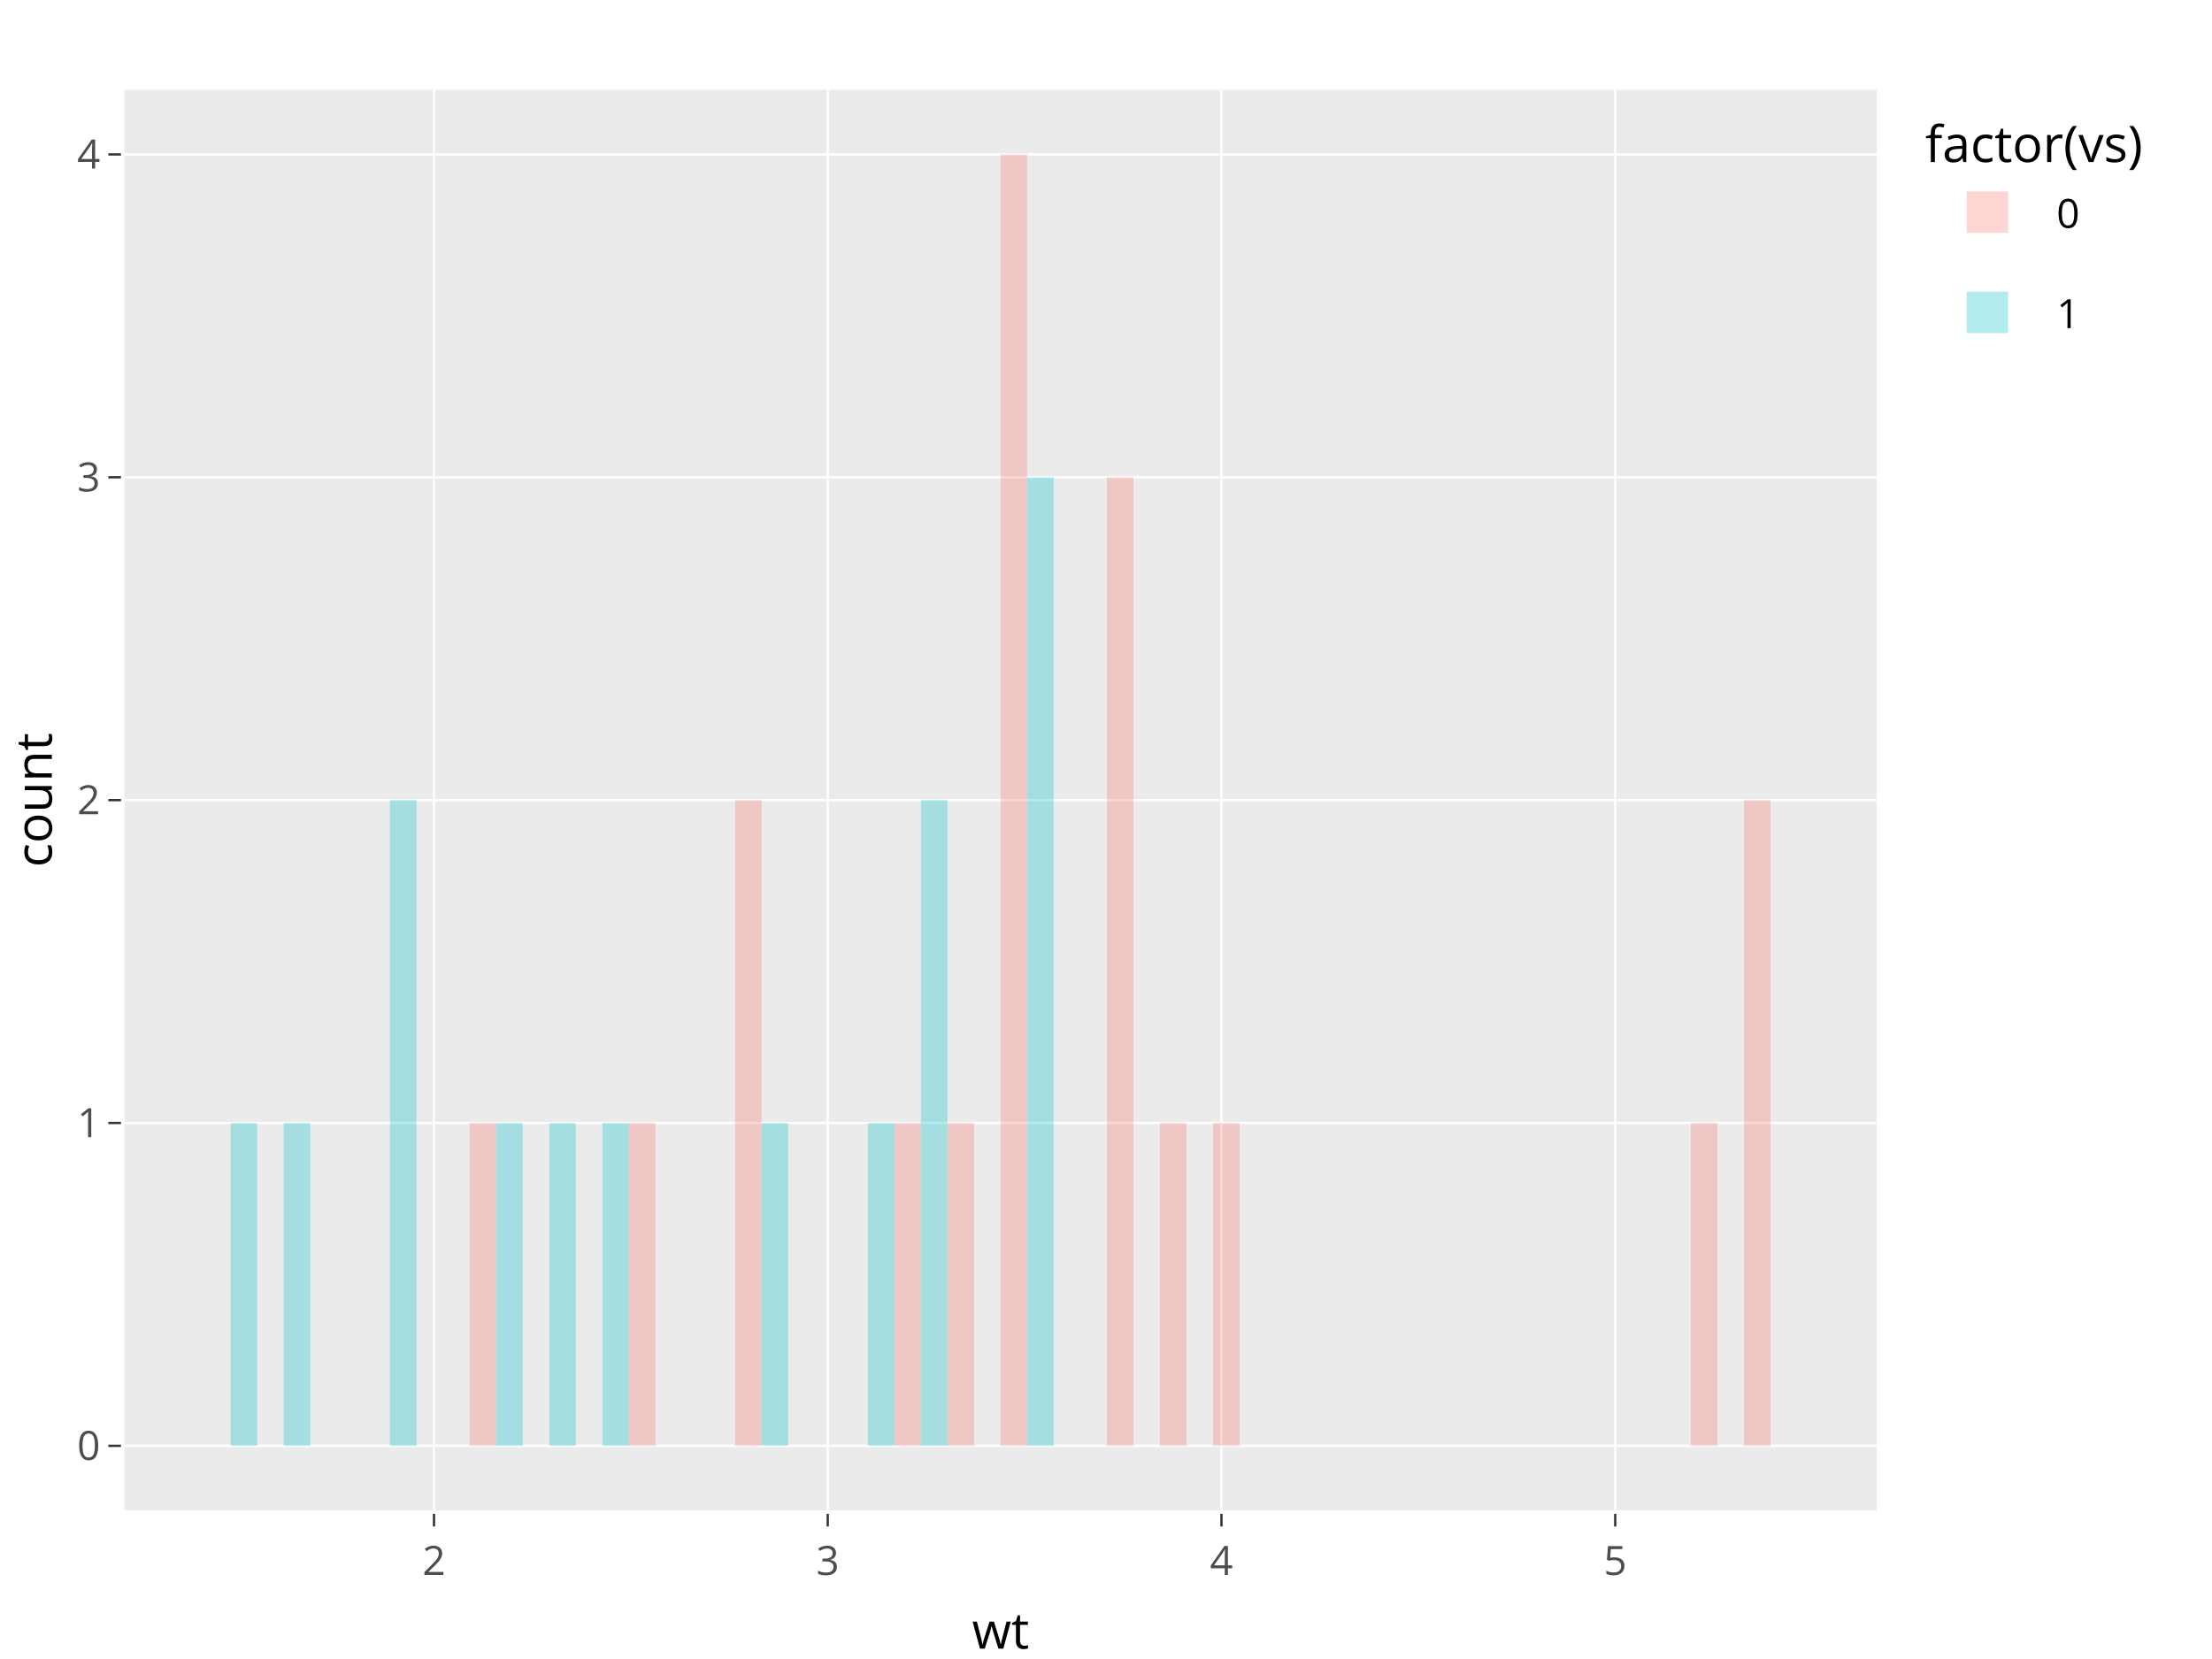
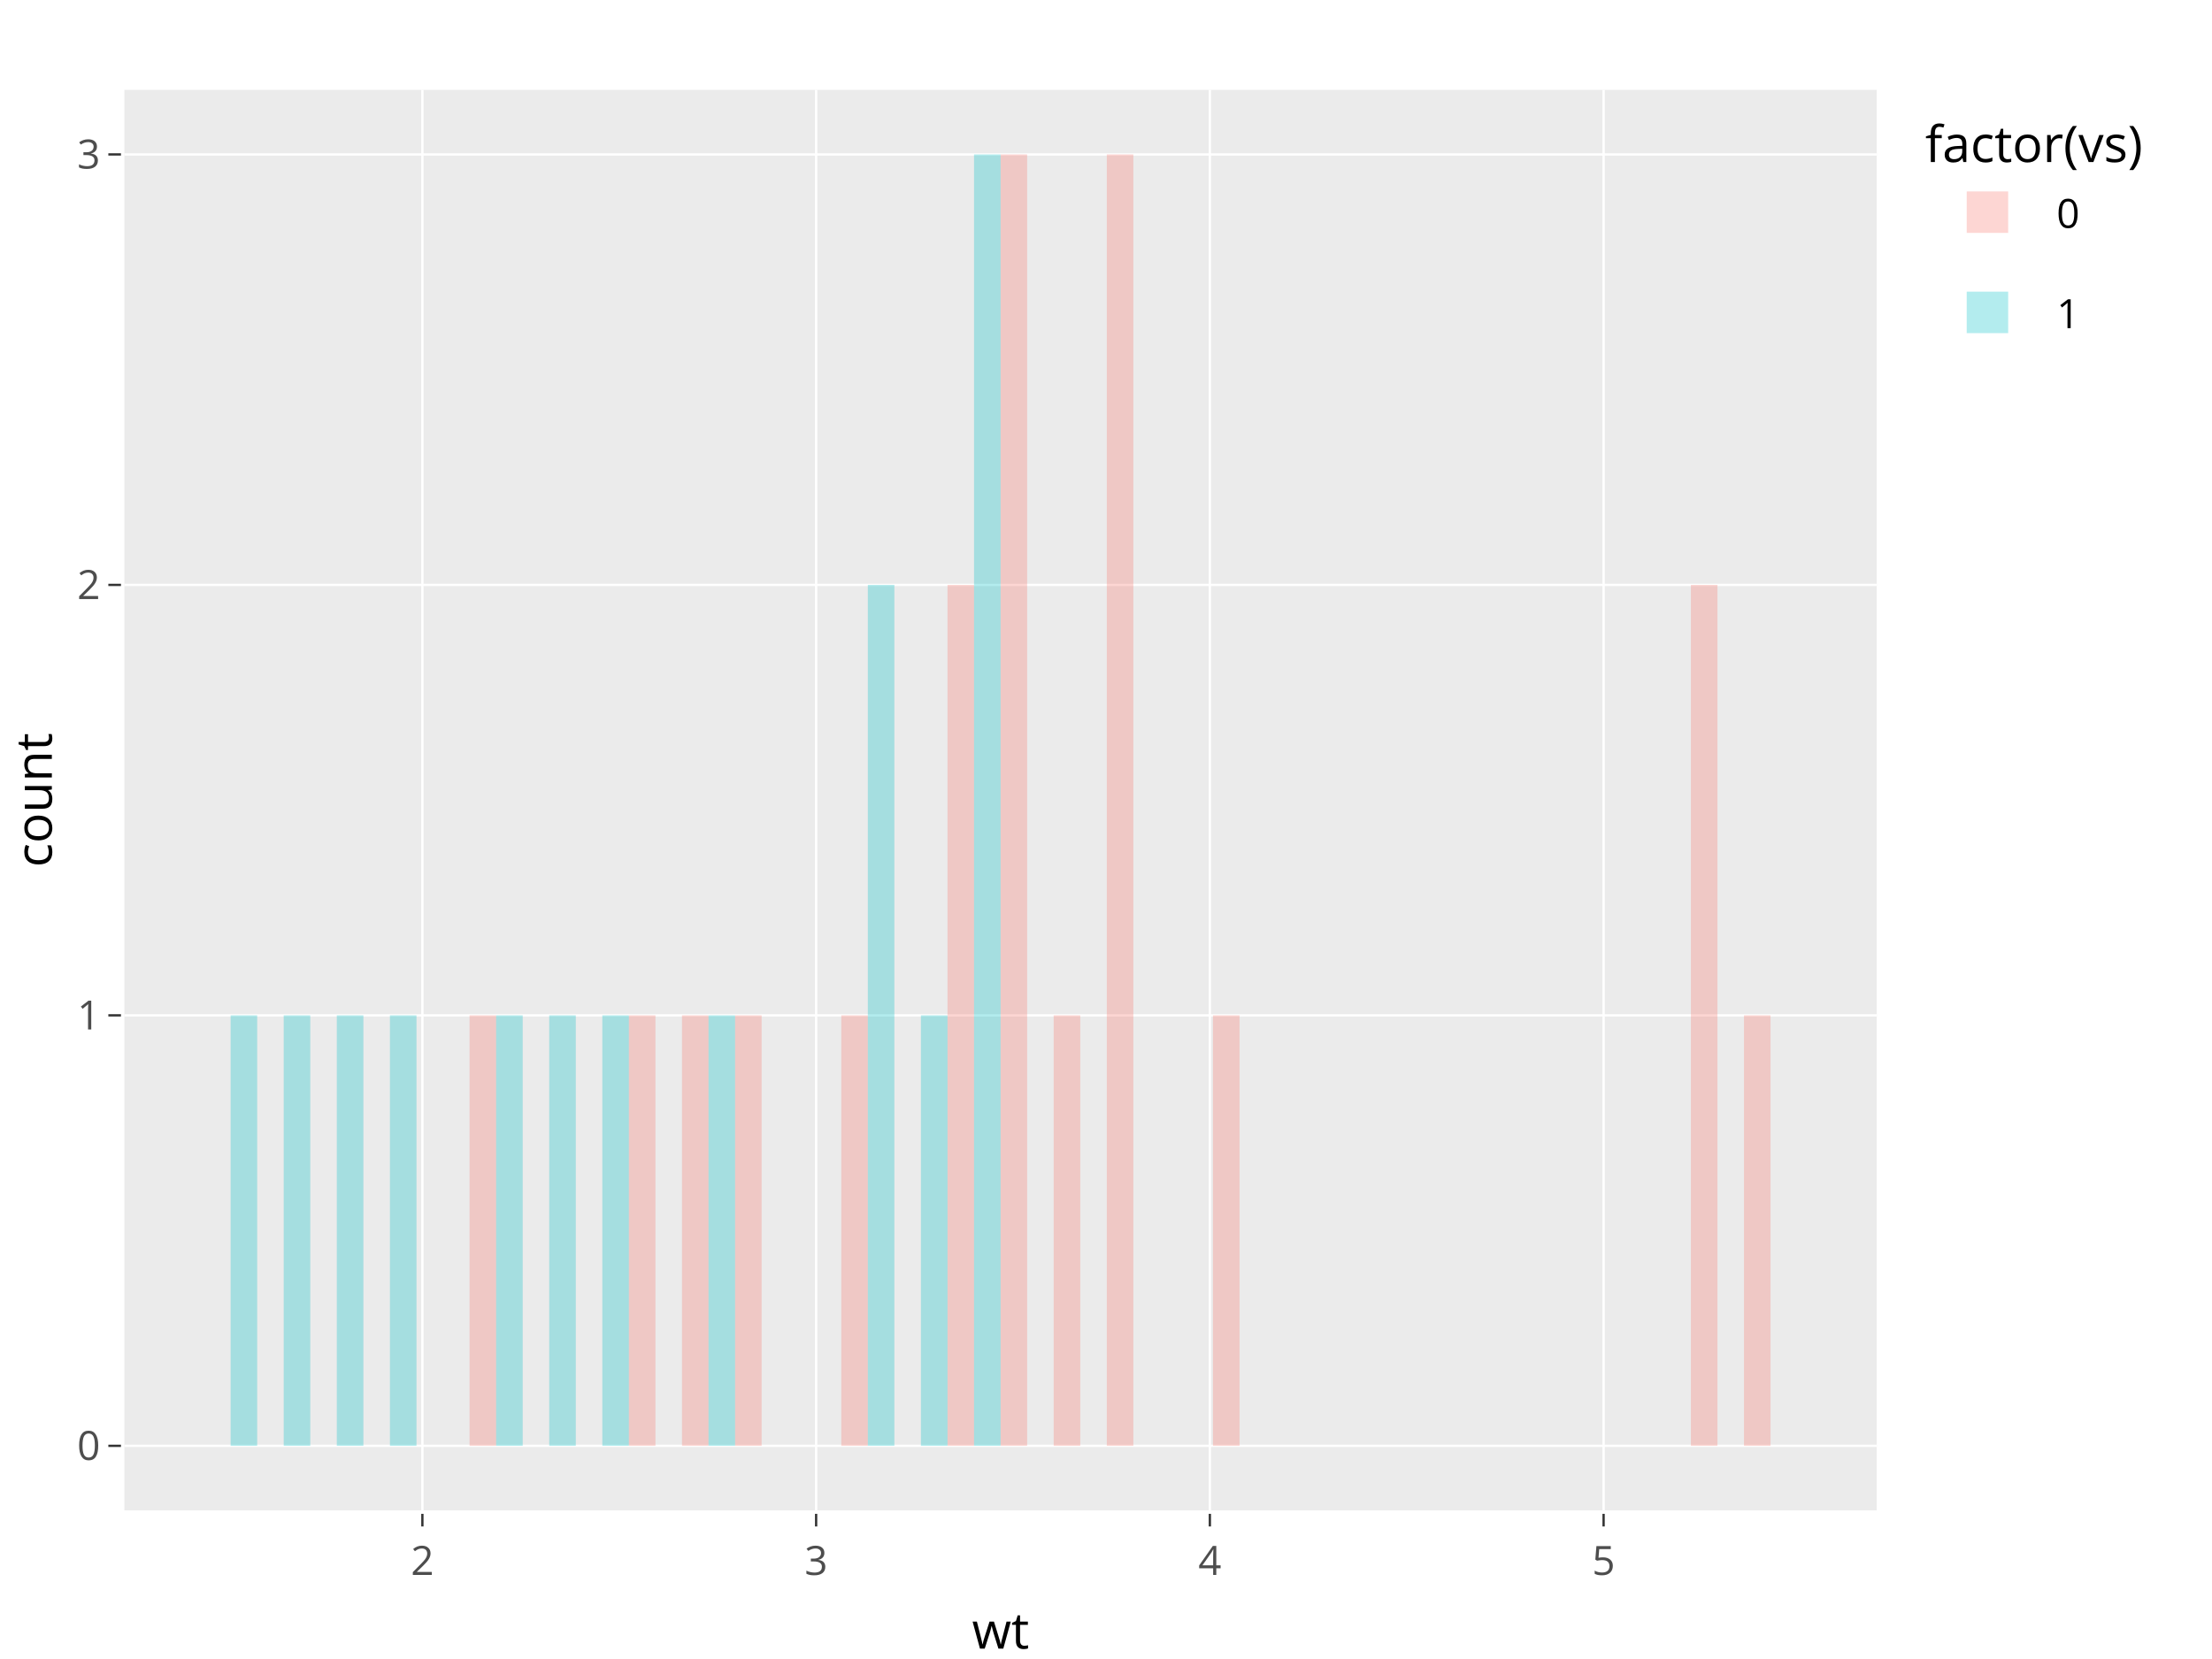
<svg xmlns="http://www.w3.org/2000/svg" class="main-svg" width="640" height="480" style="" viewBox="0 0 640 480">
  <rect x="0" y="0" width="640" height="480" style="fill: rgb(255, 255, 255); fill-opacity: 1;" />
  <defs id="defs-">
    <g class="clips">
      <clipPath id="clipxyplot" class="plotclip">
        <rect width="507" height="411" />
      </clipPath>
      <clipPath class="axesclip" id="clipx">
        <rect x="36" y="0" width="507" height="480" />
      </clipPath>
      <clipPath class="axesclip" id="clipy">
        <rect x="0" y="26" width="640" height="411" />
      </clipPath>
      <clipPath class="axesclip" id="clipxy">
        <rect x="36" y="26" width="507" height="411" />
      </clipPath>
    </g>
    <g class="gradients" />
    <g class="patterns" />
  </defs>
  <g class="bglayer">
    <rect class="bg" x="36" y="26" width="507" height="411" style="fill: rgb(235, 235, 235); fill-opacity: 1; stroke-width: 0;" />
  </g>
  <g class="layer-below">
    <g class="imagelayer" />
    <g class="shapelayer" />
  </g>
  <g class="cartesianlayer">
    <g class="subplot xy">
      <g class="layer-subplot">
        <g class="shapelayer" />
        <g class="imagelayer" />
      </g>
      <g class="gridlayer">
        <g class="x">
-           <path class="xgrid crisp" transform="translate(125.57,0)" d="M0,26v411" style="stroke: rgb(255, 255, 255); stroke-opacity: 1; stroke-width: 0.664px;" />
-           <path class="xgrid crisp" transform="translate(239.49,0)" d="M0,26v411" style="stroke: rgb(255, 255, 255); stroke-opacity: 1; stroke-width: 0.664px;" />
-           <path class="xgrid crisp" transform="translate(353.41,0)" d="M0,26v411" style="stroke: rgb(255, 255, 255); stroke-opacity: 1; stroke-width: 0.664px;" />
-           <path class="xgrid crisp" transform="translate(467.33,0)" d="M0,26v411" style="stroke: rgb(255, 255, 255); stroke-opacity: 1; stroke-width: 0.664px;" />
+           <path class="xgrid crisp" transform="translate(122.21,0)" d="M0,26v411" style="stroke: rgb(255, 255, 255); stroke-opacity: 1; stroke-width: 0.664px;" />
+           <path class="xgrid crisp" transform="translate(236.13,0)" d="M0,26v411" style="stroke: rgb(255, 255, 255); stroke-opacity: 1; stroke-width: 0.664px;" />
+           <path class="xgrid crisp" transform="translate(350.05,0)" d="M0,26v411" style="stroke: rgb(255, 255, 255); stroke-opacity: 1; stroke-width: 0.664px;" />
+           <path class="xgrid crisp" transform="translate(463.97,0)" d="M0,26v411" style="stroke: rgb(255, 255, 255); stroke-opacity: 1; stroke-width: 0.664px;" />
        </g>
        <g class="y">
          <path class="ygrid crisp" transform="translate(0,418.32)" d="M36,0h507" style="stroke: rgb(255, 255, 255); stroke-opacity: 1; stroke-width: 0.664px;" />
-           <path class="ygrid crisp" transform="translate(0,324.91)" d="M36,0h507" style="stroke: rgb(255, 255, 255); stroke-opacity: 1; stroke-width: 0.664px;" />
-           <path class="ygrid crisp" transform="translate(0,231.5)" d="M36,0h507" style="stroke: rgb(255, 255, 255); stroke-opacity: 1; stroke-width: 0.664px;" />
-           <path class="ygrid crisp" transform="translate(0,138.09)" d="M36,0h507" style="stroke: rgb(255, 255, 255); stroke-opacity: 1; stroke-width: 0.664px;" />
+           <path class="ygrid crisp" transform="translate(0,293.77)" d="M36,0h507" style="stroke: rgb(255, 255, 255); stroke-opacity: 1; stroke-width: 0.664px;" />
+           <path class="ygrid crisp" transform="translate(0,169.23)" d="M36,0h507" style="stroke: rgb(255, 255, 255); stroke-opacity: 1; stroke-width: 0.664px;" />
          <path class="ygrid crisp" transform="translate(0,44.68)" d="M36,0h507" style="stroke: rgb(255, 255, 255); stroke-opacity: 1; stroke-width: 0.664px;" />
        </g>
      </g>
      <g class="zerolinelayer" />
      <path class="xlines-below" />
      <path class="ylines-below" />
      <g class="overlines-below" />
      <g class="xaxislayer-below" />
      <g class="yaxislayer-below" />
      <g class="overaxes-below" />
      <g class="plot" transform="translate(36,26)" clip-path="url(#clipxyplot)">
        <g class="barlayer mlayer">
          <g class="trace bars" style="opacity: 1;">
            <g class="points">
              <g class="point">
                <path d="M23.05,392.32V392.32H30.73V392.32Z" style="vector-effect: non-scaling-stroke; opacity: 1; stroke-width: 1.89px; fill: rgb(248, 118, 109); fill-opacity: 0.3; stroke: rgb(0, 0, 0); stroke-opacity: 0;" />
              </g>
              <g class="point">
                <path d="M38.41,392.32V392.32H46.09V392.32Z" style="vector-effect: non-scaling-stroke; opacity: 1; stroke-width: 1.89px; fill: rgb(248, 118, 109); fill-opacity: 0.3; stroke: rgb(0, 0, 0); stroke-opacity: 0;" />
              </g>
              <g class="point">
                <path d="M53.77,392.32V392.32H61.45V392.32Z" style="vector-effect: non-scaling-stroke; opacity: 1; stroke-width: 1.89px; fill: rgb(248, 118, 109); fill-opacity: 0.3; stroke: rgb(0, 0, 0); stroke-opacity: 0;" />
              </g>
              <g class="point">
                <path d="M69.14,392.32V392.32H76.82V392.32Z" style="vector-effect: non-scaling-stroke; opacity: 1; stroke-width: 1.89px; fill: rgb(248, 118, 109); fill-opacity: 0.3; stroke: rgb(0, 0, 0); stroke-opacity: 0;" />
              </g>
              <g class="point">
                <path d="M84.5,392.32V392.32H92.18V392.32Z" style="vector-effect: non-scaling-stroke; opacity: 1; stroke-width: 1.89px; fill: rgb(248, 118, 109); fill-opacity: 0.3; stroke: rgb(0, 0, 0); stroke-opacity: 0;" />
              </g>
              <g class="point">
-                 <path d="M99.86,392.32V298.91H107.55V392.32Z" style="vector-effect: non-scaling-stroke; opacity: 1; stroke-width: 1.89px; fill: rgb(248, 118, 109); fill-opacity: 0.3; stroke: rgb(0, 0, 0); stroke-opacity: 0;" />
+                 <path d="M99.86,392.32V267.77H107.55V392.32Z" style="vector-effect: non-scaling-stroke; opacity: 1; stroke-width: 1.89px; fill: rgb(248, 118, 109); fill-opacity: 0.3; stroke: rgb(0, 0, 0); stroke-opacity: 0;" />
              </g>
              <g class="point">
                <path d="M115.23,392.32V392.32H122.91V392.32Z" style="vector-effect: non-scaling-stroke; opacity: 1; stroke-width: 1.89px; fill: rgb(248, 118, 109); fill-opacity: 0.3; stroke: rgb(0, 0, 0); stroke-opacity: 0;" />
              </g>
              <g class="point">
                <path d="M130.59,392.32V392.32H138.27V392.32Z" style="vector-effect: non-scaling-stroke; opacity: 1; stroke-width: 1.89px; fill: rgb(248, 118, 109); fill-opacity: 0.3; stroke: rgb(0, 0, 0); stroke-opacity: 0;" />
              </g>
              <g class="point">
-                 <path d="M145.95,392.32V298.91H153.64V392.32Z" style="vector-effect: non-scaling-stroke; opacity: 1; stroke-width: 1.89px; fill: rgb(248, 118, 109); fill-opacity: 0.3; stroke: rgb(0, 0, 0); stroke-opacity: 0;" />
-               </g>
-               <g class="point">
-                 <path d="M161.32,392.32V392.32H169V392.32Z" style="vector-effect: non-scaling-stroke; opacity: 1; stroke-width: 1.89px; fill: rgb(248, 118, 109); fill-opacity: 0.3; stroke: rgb(0, 0, 0); stroke-opacity: 0;" />
-               </g>
-               <g class="point">
-                 <path d="M176.68,392.32V205.5H184.36V392.32Z" style="vector-effect: non-scaling-stroke; opacity: 1; stroke-width: 1.89px; fill: rgb(248, 118, 109); fill-opacity: 0.3; stroke: rgb(0, 0, 0); stroke-opacity: 0;" />
+                 <path d="M145.95,392.32V267.77H153.64V392.32Z" style="vector-effect: non-scaling-stroke; opacity: 1; stroke-width: 1.89px; fill: rgb(248, 118, 109); fill-opacity: 0.3; stroke: rgb(0, 0, 0); stroke-opacity: 0;" />
+               </g>
+               <g class="point">
+                 <path d="M161.32,392.32V267.77H169V392.32Z" style="vector-effect: non-scaling-stroke; opacity: 1; stroke-width: 1.89px; fill: rgb(248, 118, 109); fill-opacity: 0.3; stroke: rgb(0, 0, 0); stroke-opacity: 0;" />
+               </g>
+               <g class="point">
+                 <path d="M176.68,392.32V267.77H184.36V392.32Z" style="vector-effect: non-scaling-stroke; opacity: 1; stroke-width: 1.89px; fill: rgb(248, 118, 109); fill-opacity: 0.3; stroke: rgb(0, 0, 0); stroke-opacity: 0;" />
              </g>
              <g class="point">
                <path d="M192.05,392.32V392.32H199.73V392.32Z" style="vector-effect: non-scaling-stroke; opacity: 1; stroke-width: 1.89px; fill: rgb(248, 118, 109); fill-opacity: 0.3; stroke: rgb(0, 0, 0); stroke-opacity: 0;" />
              </g>
              <g class="point">
-                 <path d="M207.41,392.32V392.32H215.09V392.32Z" style="vector-effect: non-scaling-stroke; opacity: 1; stroke-width: 1.89px; fill: rgb(248, 118, 109); fill-opacity: 0.3; stroke: rgb(0, 0, 0); stroke-opacity: 0;" />
-               </g>
-               <g class="point">
-                 <path d="M222.77,392.32V298.91H230.45V392.32Z" style="vector-effect: non-scaling-stroke; opacity: 1; stroke-width: 1.89px; fill: rgb(248, 118, 109); fill-opacity: 0.3; stroke: rgb(0, 0, 0); stroke-opacity: 0;" />
-               </g>
-               <g class="point">
-                 <path d="M238.14,392.32V298.91H245.82V392.32Z" style="vector-effect: non-scaling-stroke; opacity: 1; stroke-width: 1.89px; fill: rgb(248, 118, 109); fill-opacity: 0.3; stroke: rgb(0, 0, 0); stroke-opacity: 0;" />
+                 <path d="M207.41,392.32V267.77H215.09V392.32Z" style="vector-effect: non-scaling-stroke; opacity: 1; stroke-width: 1.89px; fill: rgb(248, 118, 109); fill-opacity: 0.3; stroke: rgb(0, 0, 0); stroke-opacity: 0;" />
+               </g>
+               <g class="point">
+                 <path d="M222.77,392.32V392.32H230.45V392.32Z" style="vector-effect: non-scaling-stroke; opacity: 1; stroke-width: 1.89px; fill: rgb(248, 118, 109); fill-opacity: 0.3; stroke: rgb(0, 0, 0); stroke-opacity: 0;" />
+               </g>
+               <g class="point">
+                 <path d="M238.14,392.32V143.23H245.82V392.32Z" style="vector-effect: non-scaling-stroke; opacity: 1; stroke-width: 1.89px; fill: rgb(248, 118, 109); fill-opacity: 0.3; stroke: rgb(0, 0, 0); stroke-opacity: 0;" />
              </g>
              <g class="point">
                <path d="M253.5,392.32V18.68H261.18V392.32Z" style="vector-effect: non-scaling-stroke; opacity: 1; stroke-width: 1.89px; fill: rgb(248, 118, 109); fill-opacity: 0.3; stroke: rgb(0, 0, 0); stroke-opacity: 0;" />
              </g>
              <g class="point">
-                 <path d="M268.86,392.32V392.32H276.55V392.32Z" style="vector-effect: non-scaling-stroke; opacity: 1; stroke-width: 1.89px; fill: rgb(248, 118, 109); fill-opacity: 0.3; stroke: rgb(0, 0, 0); stroke-opacity: 0;" />
-               </g>
-               <g class="point">
-                 <path d="M284.23,392.32V112.09H291.91V392.32Z" style="vector-effect: non-scaling-stroke; opacity: 1; stroke-width: 1.89px; fill: rgb(248, 118, 109); fill-opacity: 0.3; stroke: rgb(0, 0, 0); stroke-opacity: 0;" />
-               </g>
-               <g class="point">
-                 <path d="M299.59,392.32V298.91H307.27V392.32Z" style="vector-effect: non-scaling-stroke; opacity: 1; stroke-width: 1.89px; fill: rgb(248, 118, 109); fill-opacity: 0.3; stroke: rgb(0, 0, 0); stroke-opacity: 0;" />
-               </g>
-               <g class="point">
-                 <path d="M314.95,392.32V298.91H322.64V392.32Z" style="vector-effect: non-scaling-stroke; opacity: 1; stroke-width: 1.89px; fill: rgb(248, 118, 109); fill-opacity: 0.3; stroke: rgb(0, 0, 0); stroke-opacity: 0;" />
+                 <path d="M268.86,392.32V267.77H276.55V392.32Z" style="vector-effect: non-scaling-stroke; opacity: 1; stroke-width: 1.89px; fill: rgb(248, 118, 109); fill-opacity: 0.3; stroke: rgb(0, 0, 0); stroke-opacity: 0;" />
+               </g>
+               <g class="point">
+                 <path d="M284.23,392.32V18.68H291.91V392.32Z" style="vector-effect: non-scaling-stroke; opacity: 1; stroke-width: 1.89px; fill: rgb(248, 118, 109); fill-opacity: 0.3; stroke: rgb(0, 0, 0); stroke-opacity: 0;" />
+               </g>
+               <g class="point">
+                 <path d="M299.59,392.32V392.32H307.27V392.32Z" style="vector-effect: non-scaling-stroke; opacity: 1; stroke-width: 1.89px; fill: rgb(248, 118, 109); fill-opacity: 0.3; stroke: rgb(0, 0, 0); stroke-opacity: 0;" />
+               </g>
+               <g class="point">
+                 <path d="M314.95,392.32V267.77H322.64V392.32Z" style="vector-effect: non-scaling-stroke; opacity: 1; stroke-width: 1.89px; fill: rgb(248, 118, 109); fill-opacity: 0.3; stroke: rgb(0, 0, 0); stroke-opacity: 0;" />
              </g>
              <g class="point">
                <path d="M330.32,392.32V392.32H338V392.32Z" style="vector-effect: non-scaling-stroke; opacity: 1; stroke-width: 1.89px; fill: rgb(248, 118, 109); fill-opacity: 0.3; stroke: rgb(0, 0, 0); stroke-opacity: 0;" />
              </g>
              <g class="point">
                <path d="M345.68,392.32V392.32H353.36V392.32Z" style="vector-effect: non-scaling-stroke; opacity: 1; stroke-width: 1.89px; fill: rgb(248, 118, 109); fill-opacity: 0.3; stroke: rgb(0, 0, 0); stroke-opacity: 0;" />
              </g>
              <g class="point">
                <path d="M361.05,392.32V392.32H368.73V392.32Z" style="vector-effect: non-scaling-stroke; opacity: 1; stroke-width: 1.89px; fill: rgb(248, 118, 109); fill-opacity: 0.3; stroke: rgb(0, 0, 0); stroke-opacity: 0;" />
              </g>
              <g class="point">
                <path d="M376.41,392.32V392.32H384.09V392.32Z" style="vector-effect: non-scaling-stroke; opacity: 1; stroke-width: 1.89px; fill: rgb(248, 118, 109); fill-opacity: 0.3; stroke: rgb(0, 0, 0); stroke-opacity: 0;" />
              </g>
              <g class="point">
                <path d="M391.77,392.32V392.32H399.45V392.32Z" style="vector-effect: non-scaling-stroke; opacity: 1; stroke-width: 1.89px; fill: rgb(248, 118, 109); fill-opacity: 0.3; stroke: rgb(0, 0, 0); stroke-opacity: 0;" />
              </g>
              <g class="point">
                <path d="M407.14,392.32V392.32H414.82V392.32Z" style="vector-effect: non-scaling-stroke; opacity: 1; stroke-width: 1.89px; fill: rgb(248, 118, 109); fill-opacity: 0.3; stroke: rgb(0, 0, 0); stroke-opacity: 0;" />
              </g>
              <g class="point">
                <path d="M422.5,392.32V392.32H430.18V392.32Z" style="vector-effect: non-scaling-stroke; opacity: 1; stroke-width: 1.89px; fill: rgb(248, 118, 109); fill-opacity: 0.3; stroke: rgb(0, 0, 0); stroke-opacity: 0;" />
              </g>
              <g class="point">
                <path d="M437.86,392.32V392.32H445.55V392.32Z" style="vector-effect: non-scaling-stroke; opacity: 1; stroke-width: 1.89px; fill: rgb(248, 118, 109); fill-opacity: 0.3; stroke: rgb(0, 0, 0); stroke-opacity: 0;" />
              </g>
              <g class="point">
-                 <path d="M453.23,392.32V298.91H460.91V392.32Z" style="vector-effect: non-scaling-stroke; opacity: 1; stroke-width: 1.89px; fill: rgb(248, 118, 109); fill-opacity: 0.3; stroke: rgb(0, 0, 0); stroke-opacity: 0;" />
-               </g>
-               <g class="point">
-                 <path d="M468.59,392.32V205.5H476.27V392.32Z" style="vector-effect: non-scaling-stroke; opacity: 1; stroke-width: 1.89px; fill: rgb(248, 118, 109); fill-opacity: 0.3; stroke: rgb(0, 0, 0); stroke-opacity: 0;" />
+                 <path d="M453.23,392.32V143.23H460.91V392.32Z" style="vector-effect: non-scaling-stroke; opacity: 1; stroke-width: 1.89px; fill: rgb(248, 118, 109); fill-opacity: 0.3; stroke: rgb(0, 0, 0); stroke-opacity: 0;" />
+               </g>
+               <g class="point">
+                 <path d="M468.59,392.32V267.77H476.27V392.32Z" style="vector-effect: non-scaling-stroke; opacity: 1; stroke-width: 1.89px; fill: rgb(248, 118, 109); fill-opacity: 0.3; stroke: rgb(0, 0, 0); stroke-opacity: 0;" />
              </g>
            </g>
          </g>
          <g class="trace bars" style="opacity: 1;">
            <g class="points">
              <g class="point">
-                 <path d="M30.73,392.32V298.91H38.41V392.32Z" style="vector-effect: non-scaling-stroke; opacity: 1; stroke-width: 1.89px; fill: rgb(0, 191, 196); fill-opacity: 0.3; stroke: rgb(0, 0, 0); stroke-opacity: 0;" />
-               </g>
-               <g class="point">
-                 <path d="M46.09,392.32V298.91H53.77V392.32Z" style="vector-effect: non-scaling-stroke; opacity: 1; stroke-width: 1.89px; fill: rgb(0, 191, 196); fill-opacity: 0.3; stroke: rgb(0, 0, 0); stroke-opacity: 0;" />
-               </g>
-               <g class="point">
-                 <path d="M61.45,392.32V392.32H69.14V392.32Z" style="vector-effect: non-scaling-stroke; opacity: 1; stroke-width: 1.89px; fill: rgb(0, 191, 196); fill-opacity: 0.3; stroke: rgb(0, 0, 0); stroke-opacity: 0;" />
-               </g>
-               <g class="point">
-                 <path d="M76.82,392.32V205.5H84.5V392.32Z" style="vector-effect: non-scaling-stroke; opacity: 1; stroke-width: 1.89px; fill: rgb(0, 191, 196); fill-opacity: 0.3; stroke: rgb(0, 0, 0); stroke-opacity: 0;" />
+                 <path d="M30.73,392.32V267.77H38.41V392.32Z" style="vector-effect: non-scaling-stroke; opacity: 1; stroke-width: 1.89px; fill: rgb(0, 191, 196); fill-opacity: 0.3; stroke: rgb(0, 0, 0); stroke-opacity: 0;" />
+               </g>
+               <g class="point">
+                 <path d="M46.09,392.32V267.77H53.77V392.32Z" style="vector-effect: non-scaling-stroke; opacity: 1; stroke-width: 1.89px; fill: rgb(0, 191, 196); fill-opacity: 0.3; stroke: rgb(0, 0, 0); stroke-opacity: 0;" />
+               </g>
+               <g class="point">
+                 <path d="M61.45,392.32V267.77H69.14V392.32Z" style="vector-effect: non-scaling-stroke; opacity: 1; stroke-width: 1.89px; fill: rgb(0, 191, 196); fill-opacity: 0.3; stroke: rgb(0, 0, 0); stroke-opacity: 0;" />
+               </g>
+               <g class="point">
+                 <path d="M76.82,392.32V267.77H84.5V392.32Z" style="vector-effect: non-scaling-stroke; opacity: 1; stroke-width: 1.89px; fill: rgb(0, 191, 196); fill-opacity: 0.3; stroke: rgb(0, 0, 0); stroke-opacity: 0;" />
              </g>
              <g class="point">
                <path d="M92.18,392.32V392.32H99.86V392.32Z" style="vector-effect: non-scaling-stroke; opacity: 1; stroke-width: 1.89px; fill: rgb(0, 191, 196); fill-opacity: 0.3; stroke: rgb(0, 0, 0); stroke-opacity: 0;" />
              </g>
              <g class="point">
-                 <path d="M107.55,392.32V298.91H115.23V392.32Z" style="vector-effect: non-scaling-stroke; opacity: 1; stroke-width: 1.89px; fill: rgb(0, 191, 196); fill-opacity: 0.3; stroke: rgb(0, 0, 0); stroke-opacity: 0;" />
-               </g>
-               <g class="point">
-                 <path d="M122.91,392.32V298.91H130.59V392.32Z" style="vector-effect: non-scaling-stroke; opacity: 1; stroke-width: 1.89px; fill: rgb(0, 191, 196); fill-opacity: 0.3; stroke: rgb(0, 0, 0); stroke-opacity: 0;" />
-               </g>
-               <g class="point">
-                 <path d="M138.27,392.32V298.91H145.95V392.32Z" style="vector-effect: non-scaling-stroke; opacity: 1; stroke-width: 1.89px; fill: rgb(0, 191, 196); fill-opacity: 0.3; stroke: rgb(0, 0, 0); stroke-opacity: 0;" />
+                 <path d="M107.55,392.32V267.77H115.23V392.32Z" style="vector-effect: non-scaling-stroke; opacity: 1; stroke-width: 1.89px; fill: rgb(0, 191, 196); fill-opacity: 0.3; stroke: rgb(0, 0, 0); stroke-opacity: 0;" />
+               </g>
+               <g class="point">
+                 <path d="M122.91,392.32V267.77H130.59V392.32Z" style="vector-effect: non-scaling-stroke; opacity: 1; stroke-width: 1.89px; fill: rgb(0, 191, 196); fill-opacity: 0.3; stroke: rgb(0, 0, 0); stroke-opacity: 0;" />
+               </g>
+               <g class="point">
+                 <path d="M138.27,392.32V267.77H145.95V392.32Z" style="vector-effect: non-scaling-stroke; opacity: 1; stroke-width: 1.89px; fill: rgb(0, 191, 196); fill-opacity: 0.3; stroke: rgb(0, 0, 0); stroke-opacity: 0;" />
              </g>
              <g class="point">
                <path d="M153.64,392.32V392.32H161.32V392.32Z" style="vector-effect: non-scaling-stroke; opacity: 1; stroke-width: 1.89px; fill: rgb(0, 191, 196); fill-opacity: 0.3; stroke: rgb(0, 0, 0); stroke-opacity: 0;" />
              </g>
              <g class="point">
-                 <path d="M169,392.32V392.32H176.68V392.32Z" style="vector-effect: non-scaling-stroke; opacity: 1; stroke-width: 1.89px; fill: rgb(0, 191, 196); fill-opacity: 0.3; stroke: rgb(0, 0, 0); stroke-opacity: 0;" />
-               </g>
-               <g class="point">
-                 <path d="M184.36,392.32V298.91H192.05V392.32Z" style="vector-effect: non-scaling-stroke; opacity: 1; stroke-width: 1.89px; fill: rgb(0, 191, 196); fill-opacity: 0.3; stroke: rgb(0, 0, 0); stroke-opacity: 0;" />
+                 <path d="M169,392.32V267.77H176.68V392.32Z" style="vector-effect: non-scaling-stroke; opacity: 1; stroke-width: 1.89px; fill: rgb(0, 191, 196); fill-opacity: 0.3; stroke: rgb(0, 0, 0); stroke-opacity: 0;" />
+               </g>
+               <g class="point">
+                 <path d="M184.36,392.32V392.32H192.05V392.32Z" style="vector-effect: non-scaling-stroke; opacity: 1; stroke-width: 1.89px; fill: rgb(0, 191, 196); fill-opacity: 0.3; stroke: rgb(0, 0, 0); stroke-opacity: 0;" />
              </g>
              <g class="point">
                <path d="M199.73,392.32V392.32H207.41V392.32Z" style="vector-effect: non-scaling-stroke; opacity: 1; stroke-width: 1.89px; fill: rgb(0, 191, 196); fill-opacity: 0.3; stroke: rgb(0, 0, 0); stroke-opacity: 0;" />
              </g>
              <g class="point">
-                 <path d="M215.09,392.32V298.91H222.77V392.32Z" style="vector-effect: non-scaling-stroke; opacity: 1; stroke-width: 1.89px; fill: rgb(0, 191, 196); fill-opacity: 0.3; stroke: rgb(0, 0, 0); stroke-opacity: 0;" />
-               </g>
-               <g class="point">
-                 <path d="M230.45,392.32V205.5H238.14V392.32Z" style="vector-effect: non-scaling-stroke; opacity: 1; stroke-width: 1.89px; fill: rgb(0, 191, 196); fill-opacity: 0.3; stroke: rgb(0, 0, 0); stroke-opacity: 0;" />
-               </g>
-               <g class="point">
-                 <path d="M245.82,392.32V392.32H253.5V392.32Z" style="vector-effect: non-scaling-stroke; opacity: 1; stroke-width: 1.89px; fill: rgb(0, 191, 196); fill-opacity: 0.3; stroke: rgb(0, 0, 0); stroke-opacity: 0;" />
-               </g>
-               <g class="point">
-                 <path d="M261.18,392.32V112.09H268.86V392.32Z" style="vector-effect: non-scaling-stroke; opacity: 1; stroke-width: 1.89px; fill: rgb(0, 191, 196); fill-opacity: 0.3; stroke: rgb(0, 0, 0); stroke-opacity: 0;" />
+                 <path d="M215.09,392.32V143.23H222.77V392.32Z" style="vector-effect: non-scaling-stroke; opacity: 1; stroke-width: 1.89px; fill: rgb(0, 191, 196); fill-opacity: 0.3; stroke: rgb(0, 0, 0); stroke-opacity: 0;" />
+               </g>
+               <g class="point">
+                 <path d="M230.45,392.32V267.77H238.14V392.32Z" style="vector-effect: non-scaling-stroke; opacity: 1; stroke-width: 1.89px; fill: rgb(0, 191, 196); fill-opacity: 0.3; stroke: rgb(0, 0, 0); stroke-opacity: 0;" />
+               </g>
+               <g class="point">
+                 <path d="M245.82,392.32V18.68H253.5V392.32Z" style="vector-effect: non-scaling-stroke; opacity: 1; stroke-width: 1.89px; fill: rgb(0, 191, 196); fill-opacity: 0.3; stroke: rgb(0, 0, 0); stroke-opacity: 0;" />
+               </g>
+               <g class="point">
+                 <path d="M261.18,392.32V392.32H268.86V392.32Z" style="vector-effect: non-scaling-stroke; opacity: 1; stroke-width: 1.89px; fill: rgb(0, 191, 196); fill-opacity: 0.3; stroke: rgb(0, 0, 0); stroke-opacity: 0;" />
              </g>
              <g class="point">
                <path d="M276.55,392.32V392.32H284.23V392.32Z" style="vector-effect: non-scaling-stroke; opacity: 1; stroke-width: 1.89px; fill: rgb(0, 191, 196); fill-opacity: 0.3; stroke: rgb(0, 0, 0); stroke-opacity: 0;" />
              </g>
              <g class="point">
                <path d="M291.91,392.32V392.32H299.59V392.32Z" style="vector-effect: non-scaling-stroke; opacity: 1; stroke-width: 1.89px; fill: rgb(0, 191, 196); fill-opacity: 0.3; stroke: rgb(0, 0, 0); stroke-opacity: 0;" />
              </g>
              <g class="point">
                <path d="M307.27,392.32V392.32H314.95V392.32Z" style="vector-effect: non-scaling-stroke; opacity: 1; stroke-width: 1.89px; fill: rgb(0, 191, 196); fill-opacity: 0.3; stroke: rgb(0, 0, 0); stroke-opacity: 0;" />
              </g>
              <g class="point">
                <path d="M322.64,392.32V392.32H330.32V392.32Z" style="vector-effect: non-scaling-stroke; opacity: 1; stroke-width: 1.89px; fill: rgb(0, 191, 196); fill-opacity: 0.3; stroke: rgb(0, 0, 0); stroke-opacity: 0;" />
              </g>
              <g class="point">
                <path d="M338,392.32V392.32H345.68V392.32Z" style="vector-effect: non-scaling-stroke; opacity: 1; stroke-width: 1.89px; fill: rgb(0, 191, 196); fill-opacity: 0.3; stroke: rgb(0, 0, 0); stroke-opacity: 0;" />
              </g>
              <g class="point">
                <path d="M353.36,392.32V392.32H361.05V392.32Z" style="vector-effect: non-scaling-stroke; opacity: 1; stroke-width: 1.89px; fill: rgb(0, 191, 196); fill-opacity: 0.3; stroke: rgb(0, 0, 0); stroke-opacity: 0;" />
              </g>
              <g class="point">
                <path d="M368.73,392.32V392.32H376.41V392.32Z" style="vector-effect: non-scaling-stroke; opacity: 1; stroke-width: 1.89px; fill: rgb(0, 191, 196); fill-opacity: 0.3; stroke: rgb(0, 0, 0); stroke-opacity: 0;" />
              </g>
              <g class="point">
                <path d="M384.09,392.32V392.32H391.77V392.32Z" style="vector-effect: non-scaling-stroke; opacity: 1; stroke-width: 1.89px; fill: rgb(0, 191, 196); fill-opacity: 0.3; stroke: rgb(0, 0, 0); stroke-opacity: 0;" />
              </g>
              <g class="point">
                <path d="M399.45,392.32V392.32H407.14V392.32Z" style="vector-effect: non-scaling-stroke; opacity: 1; stroke-width: 1.89px; fill: rgb(0, 191, 196); fill-opacity: 0.3; stroke: rgb(0, 0, 0); stroke-opacity: 0;" />
              </g>
              <g class="point">
                <path d="M414.82,392.32V392.32H422.5V392.32Z" style="vector-effect: non-scaling-stroke; opacity: 1; stroke-width: 1.89px; fill: rgb(0, 191, 196); fill-opacity: 0.3; stroke: rgb(0, 0, 0); stroke-opacity: 0;" />
              </g>
              <g class="point">
                <path d="M430.18,392.32V392.32H437.86V392.32Z" style="vector-effect: non-scaling-stroke; opacity: 1; stroke-width: 1.89px; fill: rgb(0, 191, 196); fill-opacity: 0.3; stroke: rgb(0, 0, 0); stroke-opacity: 0;" />
              </g>
              <g class="point">
                <path d="M445.55,392.32V392.32H453.23V392.32Z" style="vector-effect: non-scaling-stroke; opacity: 1; stroke-width: 1.89px; fill: rgb(0, 191, 196); fill-opacity: 0.3; stroke: rgb(0, 0, 0); stroke-opacity: 0;" />
              </g>
              <g class="point">
                <path d="M460.91,392.32V392.32H468.59V392.32Z" style="vector-effect: non-scaling-stroke; opacity: 1; stroke-width: 1.89px; fill: rgb(0, 191, 196); fill-opacity: 0.3; stroke: rgb(0, 0, 0); stroke-opacity: 0;" />
              </g>
              <g class="point">
                <path d="M476.27,392.32V392.32H483.95V392.32Z" style="vector-effect: non-scaling-stroke; opacity: 1; stroke-width: 1.89px; fill: rgb(0, 191, 196); fill-opacity: 0.3; stroke: rgb(0, 0, 0); stroke-opacity: 0;" />
              </g>
            </g>
          </g>
        </g>
      </g>
      <g class="overplot" />
      <path class="xlines-above crisp" d="" style="fill: none; stroke-width: 1px; stroke: rgb(0, 0, 0); stroke-opacity: 0;" />
      <path class="ylines-above crisp" d="" style="fill: none; stroke-width: 1px; stroke: rgb(0, 0, 0); stroke-opacity: 0;" />
      <g class="overlines-above" />
      <g class="xaxislayer-above">
-         <path class="xtick ticks crisp" d="M0,438v3.653" transform="translate(125.57,0)" style="stroke: rgb(51, 51, 51); stroke-opacity: 1; stroke-width: 0.664px;" />
-         <path class="xtick ticks crisp" d="M0,438v3.653" transform="translate(239.49,0)" style="stroke: rgb(51, 51, 51); stroke-opacity: 1; stroke-width: 0.664px;" />
-         <path class="xtick ticks crisp" d="M0,438v3.653" transform="translate(353.41,0)" style="stroke: rgb(51, 51, 51); stroke-opacity: 1; stroke-width: 0.664px;" />
-         <path class="xtick ticks crisp" d="M0,438v3.653" transform="translate(467.33,0)" style="stroke: rgb(51, 51, 51); stroke-opacity: 1; stroke-width: 0.664px;" />
+         <path class="xtick ticks crisp" d="M0,438v3.653" transform="translate(122.21,0)" style="stroke: rgb(51, 51, 51); stroke-opacity: 1; stroke-width: 0.664px;" />
+         <path class="xtick ticks crisp" d="M0,438v3.653" transform="translate(236.13,0)" style="stroke: rgb(51, 51, 51); stroke-opacity: 1; stroke-width: 0.664px;" />
+         <path class="xtick ticks crisp" d="M0,438v3.653" transform="translate(350.05,0)" style="stroke: rgb(51, 51, 51); stroke-opacity: 1; stroke-width: 0.664px;" />
+         <path class="xtick ticks crisp" d="M0,438v3.653" transform="translate(463.97,0)" style="stroke: rgb(51, 51, 51); stroke-opacity: 1; stroke-width: 0.664px;" />
        <g class="xtick">
-           <text text-anchor="middle" x="0" y="455.68" transform="translate(125.57,0)" style="font-family: 'Open Sans', verdana, arial, sans-serif; font-size: 11.69px; fill: rgb(77, 77, 77); fill-opacity: 1; white-space: pre; opacity: 1;">2</text>
+           <text text-anchor="middle" x="0" y="455.68" transform="translate(122.21,0)" style="font-family: 'Open Sans', verdana, arial, sans-serif; font-size: 11.69px; fill: rgb(77, 77, 77); fill-opacity: 1; white-space: pre; opacity: 1;">2</text>
        </g>
        <g class="xtick">
-           <text text-anchor="middle" x="0" y="455.68" style="font-family: 'Open Sans', verdana, arial, sans-serif; font-size: 11.69px; fill: rgb(77, 77, 77); fill-opacity: 1; white-space: pre; opacity: 1;" transform="translate(239.49,0)">3</text>
+           <text text-anchor="middle" x="0" y="455.68" style="font-family: 'Open Sans', verdana, arial, sans-serif; font-size: 11.69px; fill: rgb(77, 77, 77); fill-opacity: 1; white-space: pre; opacity: 1;" transform="translate(236.13,0)">3</text>
        </g>
        <g class="xtick">
-           <text text-anchor="middle" x="0" y="455.68" style="font-family: 'Open Sans', verdana, arial, sans-serif; font-size: 11.69px; fill: rgb(77, 77, 77); fill-opacity: 1; white-space: pre; opacity: 1;" transform="translate(353.41,0)">4</text>
+           <text text-anchor="middle" x="0" y="455.68" style="font-family: 'Open Sans', verdana, arial, sans-serif; font-size: 11.69px; fill: rgb(77, 77, 77); fill-opacity: 1; white-space: pre; opacity: 1;" transform="translate(350.05,0)">4</text>
        </g>
        <g class="xtick">
-           <text text-anchor="middle" x="0" y="455.68" style="font-family: 'Open Sans', verdana, arial, sans-serif; font-size: 11.69px; fill: rgb(77, 77, 77); fill-opacity: 1; white-space: pre; opacity: 1;" transform="translate(467.33,0)">5</text>
+           <text text-anchor="middle" x="0" y="455.68" style="font-family: 'Open Sans', verdana, arial, sans-serif; font-size: 11.69px; fill: rgb(77, 77, 77); fill-opacity: 1; white-space: pre; opacity: 1;" transform="translate(463.97,0)">5</text>
        </g>
      </g>
      <g class="yaxislayer-above">
        <path class="ytick ticks crisp" d="M35,0h-3.653" transform="translate(0,418.32)" style="stroke: rgb(51, 51, 51); stroke-opacity: 1; stroke-width: 0.664px;" />
-         <path class="ytick ticks crisp" d="M35,0h-3.653" transform="translate(0,324.91)" style="stroke: rgb(51, 51, 51); stroke-opacity: 1; stroke-width: 0.664px;" />
-         <path class="ytick ticks crisp" d="M35,0h-3.653" transform="translate(0,231.5)" style="stroke: rgb(51, 51, 51); stroke-opacity: 1; stroke-width: 0.664px;" />
-         <path class="ytick ticks crisp" d="M35,0h-3.653" transform="translate(0,138.09)" style="stroke: rgb(51, 51, 51); stroke-opacity: 1; stroke-width: 0.664px;" />
+         <path class="ytick ticks crisp" d="M35,0h-3.653" transform="translate(0,293.77)" style="stroke: rgb(51, 51, 51); stroke-opacity: 1; stroke-width: 0.664px;" />
+         <path class="ytick ticks crisp" d="M35,0h-3.653" transform="translate(0,169.23)" style="stroke: rgb(51, 51, 51); stroke-opacity: 1; stroke-width: 0.664px;" />
        <path class="ytick ticks crisp" d="M35,0h-3.653" transform="translate(0,44.68)" style="stroke: rgb(51, 51, 51); stroke-opacity: 1; stroke-width: 0.664px;" />
        <g class="ytick">
          <text text-anchor="end" x="29.009" y="4.091" transform="translate(0,418.32)" style="font-family: 'Open Sans', verdana, arial, sans-serif; font-size: 11.69px; fill: rgb(77, 77, 77); fill-opacity: 1; white-space: pre; opacity: 1;">0</text>
        </g>
        <g class="ytick">
-           <text text-anchor="end" x="29.009" y="4.091" style="font-family: 'Open Sans', verdana, arial, sans-serif; font-size: 11.69px; fill: rgb(77, 77, 77); fill-opacity: 1; white-space: pre; opacity: 1;" transform="translate(0,324.91)">1</text>
+           <text text-anchor="end" x="29.009" y="4.091" style="font-family: 'Open Sans', verdana, arial, sans-serif; font-size: 11.69px; fill: rgb(77, 77, 77); fill-opacity: 1; white-space: pre; opacity: 1;" transform="translate(0,293.77)">1</text>
        </g>
        <g class="ytick">
-           <text text-anchor="end" x="29.009" y="4.091" style="font-family: 'Open Sans', verdana, arial, sans-serif; font-size: 11.69px; fill: rgb(77, 77, 77); fill-opacity: 1; white-space: pre; opacity: 1;" transform="translate(0,231.5)">2</text>
+           <text text-anchor="end" x="29.009" y="4.091" style="font-family: 'Open Sans', verdana, arial, sans-serif; font-size: 11.69px; fill: rgb(77, 77, 77); fill-opacity: 1; white-space: pre; opacity: 1;" transform="translate(0,169.23)">2</text>
        </g>
        <g class="ytick">
-           <text text-anchor="end" x="29.009" y="4.091" style="font-family: 'Open Sans', verdana, arial, sans-serif; font-size: 11.69px; fill: rgb(77, 77, 77); fill-opacity: 1; white-space: pre; opacity: 1;" transform="translate(0,138.09)">3</text>
-         </g>
-         <g class="ytick">
-           <text text-anchor="end" x="29.009" y="4.091" style="font-family: 'Open Sans', verdana, arial, sans-serif; font-size: 11.69px; fill: rgb(77, 77, 77); fill-opacity: 1; white-space: pre; opacity: 1;" transform="translate(0,44.68)">4</text>
+           <text text-anchor="end" x="29.009" y="4.091" style="font-family: 'Open Sans', verdana, arial, sans-serif; font-size: 11.69px; fill: rgb(77, 77, 77); fill-opacity: 1; white-space: pre; opacity: 1;" transform="translate(0,44.68)">3</text>
        </g>
      </g>
      <g class="overaxes-above" />
    </g>
  </g>
  <g class="polarlayer" />
  <g class="smithlayer" />
  <g class="ternarylayer" />
  <g class="geolayer" />
  <g class="funnelarealayer" />
  <g class="pielayer" />
  <g class="iciclelayer" />
  <g class="treemaplayer" />
  <g class="sunburstlayer" />
  <g class="glimages" />
  <defs id="topdefs-">
    <g class="clips" />
    <clipPath id="legend">
      <rect width="76.22" height="77.22" x="1.89" y="1.89" />
    </clipPath>
  </defs>
  <g class="layer-above">
    <g class="imagelayer" />
    <g class="shapelayer">
      <path data-index="0" fill-rule="evenodd" d="M36,437H543V26H36Z" style="opacity: 1; stroke: rgb(0, 0, 0); stroke-opacity: 0; fill: rgb(0, 0, 0); fill-opacity: 0; stroke-width: 0px;" />
    </g>
  </g>
  <g class="infolayer">
    <g class="legend" pointer-events="all" transform="translate(553.14,26)">
      <rect class="bg" shape-rendering="crispEdges" width="78.11" height="79.11" x="0.945" y="0.945" style="stroke: rgb(0, 0, 0); stroke-opacity: 0; fill: rgb(255, 255, 255); fill-opacity: 1; stroke-width: 1.89px;" />
      <g class="scrollbox" transform="" clip-path="url(#legend)">
        <text class="legendtitletext" text-anchor="start" x="3.89" y="20.885" style="font-family: 'Open Sans', verdana, arial, sans-serif; font-size: 14.612px; fill: rgb(0, 0, 0); fill-opacity: 1; white-space: pre;">factor(vs)</text>
        <g class="groups" transform="">
          <g class="traces" transform="translate(1.889764,35.3852)" style="opacity: 1;">
            <text class="legendtext" text-anchor="start" x="40" y="4.559" style="font-family: 'Open Sans', verdana, arial, sans-serif; font-size: 11.69px; fill: rgb(0, 0, 0); fill-opacity: 1; white-space: pre;">0</text>
            <g class="layers" style="opacity: 1;">
              <g class="legendfill" />
              <g class="legendlines" />
              <g class="legendsymbols">
                <g class="legendpoints">
                  <path class="legendundefined" d="M6,6H-6V-6H6Z" transform="translate(20,0)" style="stroke-width: 1.89px; fill: rgb(248, 118, 109); fill-opacity: 0.3; stroke: rgb(0, 0, 0); stroke-opacity: 0;" />
                </g>
              </g>
            </g>
            <rect class="legendtoggle" x="0" y="-9.5" width="47.438" height="19" style="fill: rgb(0, 0, 0); fill-opacity: 0;" />
          </g>
        </g>
        <g class="groups" transform="translate(0,10)">
          <g class="traces" transform="translate(1.889764,54.3852)" style="opacity: 1;">
            <text class="legendtext" text-anchor="start" x="40" y="4.559" style="font-family: 'Open Sans', verdana, arial, sans-serif; font-size: 11.69px; fill: rgb(0, 0, 0); fill-opacity: 1; white-space: pre;">1</text>
            <g class="layers" style="opacity: 1;">
              <g class="legendfill" />
              <g class="legendlines" />
              <g class="legendsymbols">
                <g class="legendpoints">
                  <path class="legendundefined" d="M6,6H-6V-6H6Z" transform="translate(20,0)" style="stroke-width: 1.89px; fill: rgb(0, 191, 196); fill-opacity: 0.3; stroke: rgb(0, 0, 0); stroke-opacity: 0;" />
                </g>
              </g>
            </g>
            <rect class="legendtoggle" x="0" y="-9.5" width="47.438" height="19" style="fill: rgb(0, 0, 0); fill-opacity: 0;" />
          </g>
        </g>
      </g>
      <rect class="scrollbar" rx="20" ry="3" width="0" height="0" x="0" y="0" style="fill: rgb(128, 139, 164); fill-opacity: 1;" />
    </g>
    <g class="g-gtitle" />
    <g class="g-xtitle" transform="translate(0,-13.83562)">
      <text class="xtitle" x="289.5" y="490.836" text-anchor="middle" style="font-family: 'Open Sans', verdana, arial, sans-serif; font-size: 14.61px; fill: rgb(0, 0, 0); opacity: 1; font-weight: normal; white-space: pre;">wt</text>
    </g>
    <g class="g-ytitle" transform="translate(18.22363,0)">
      <text class="ytitle" transform="rotate(-90,-3.223744,231.5)" x="-3.224" y="231.5" text-anchor="middle" style="font-family: 'Open Sans', verdana, arial, sans-serif; font-size: 14.61px; fill: rgb(0, 0, 0); opacity: 1; font-weight: normal; white-space: pre;">count</text>
    </g>
  </g>
</svg>
